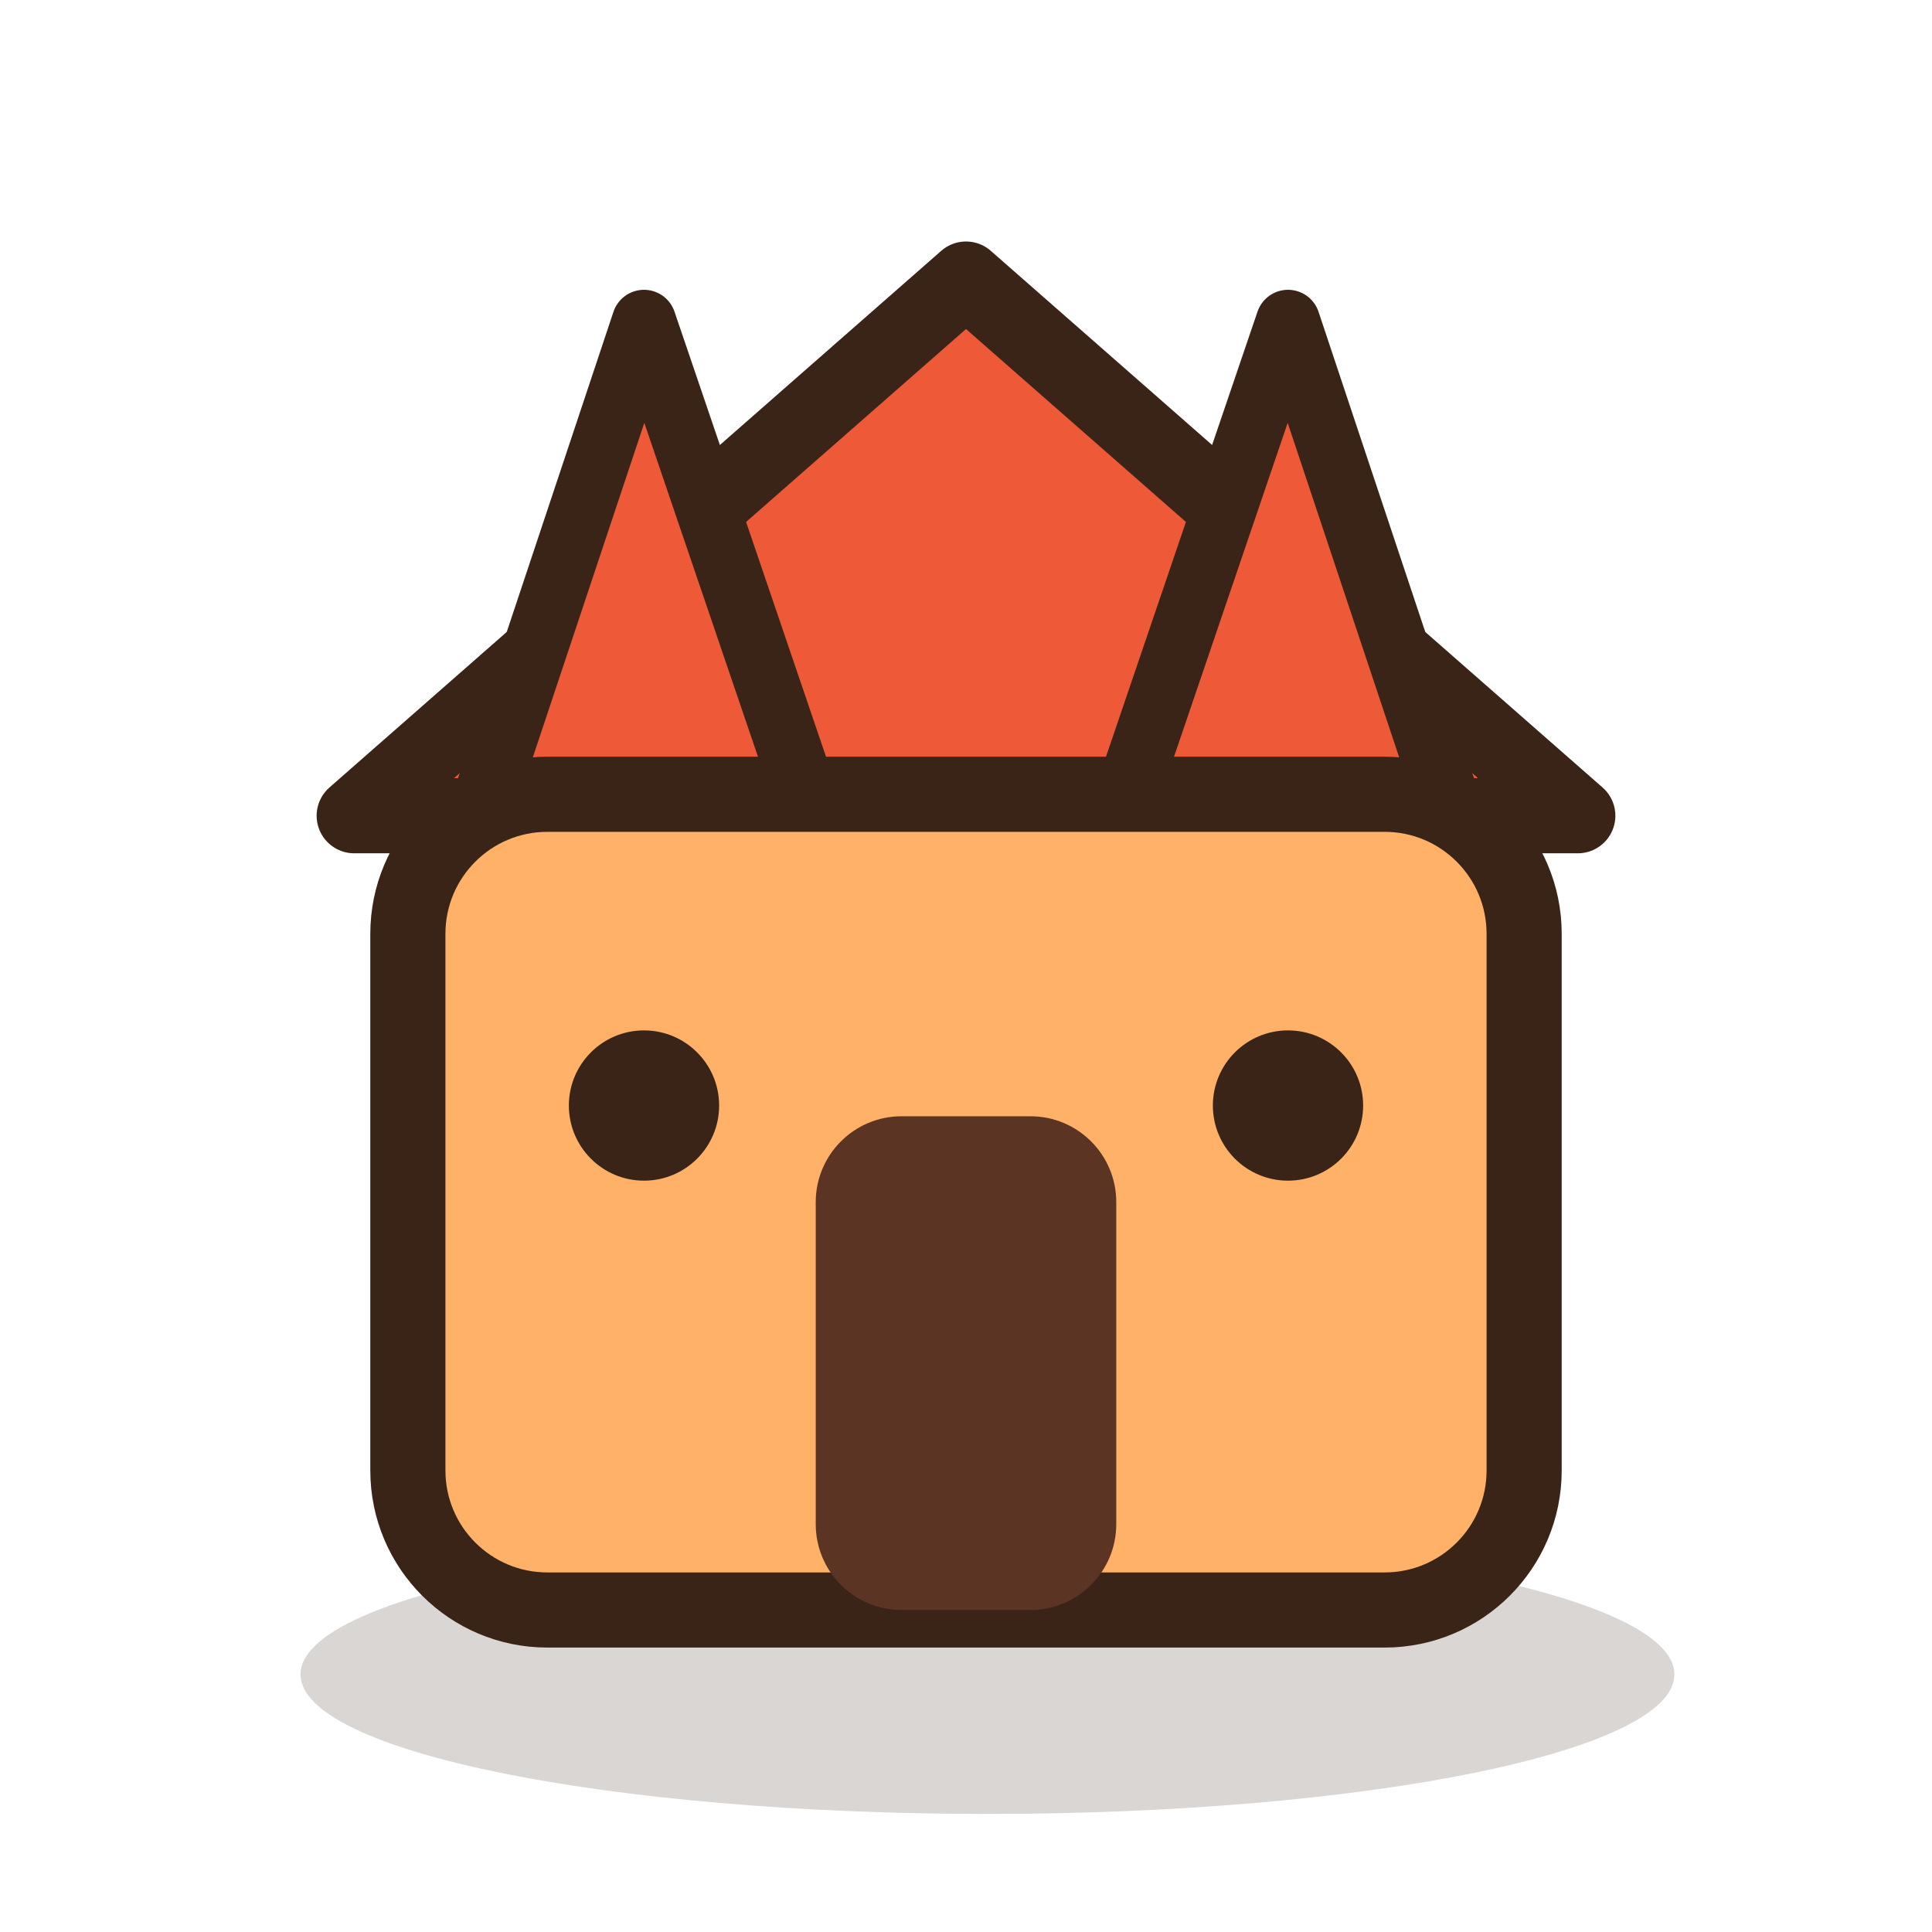
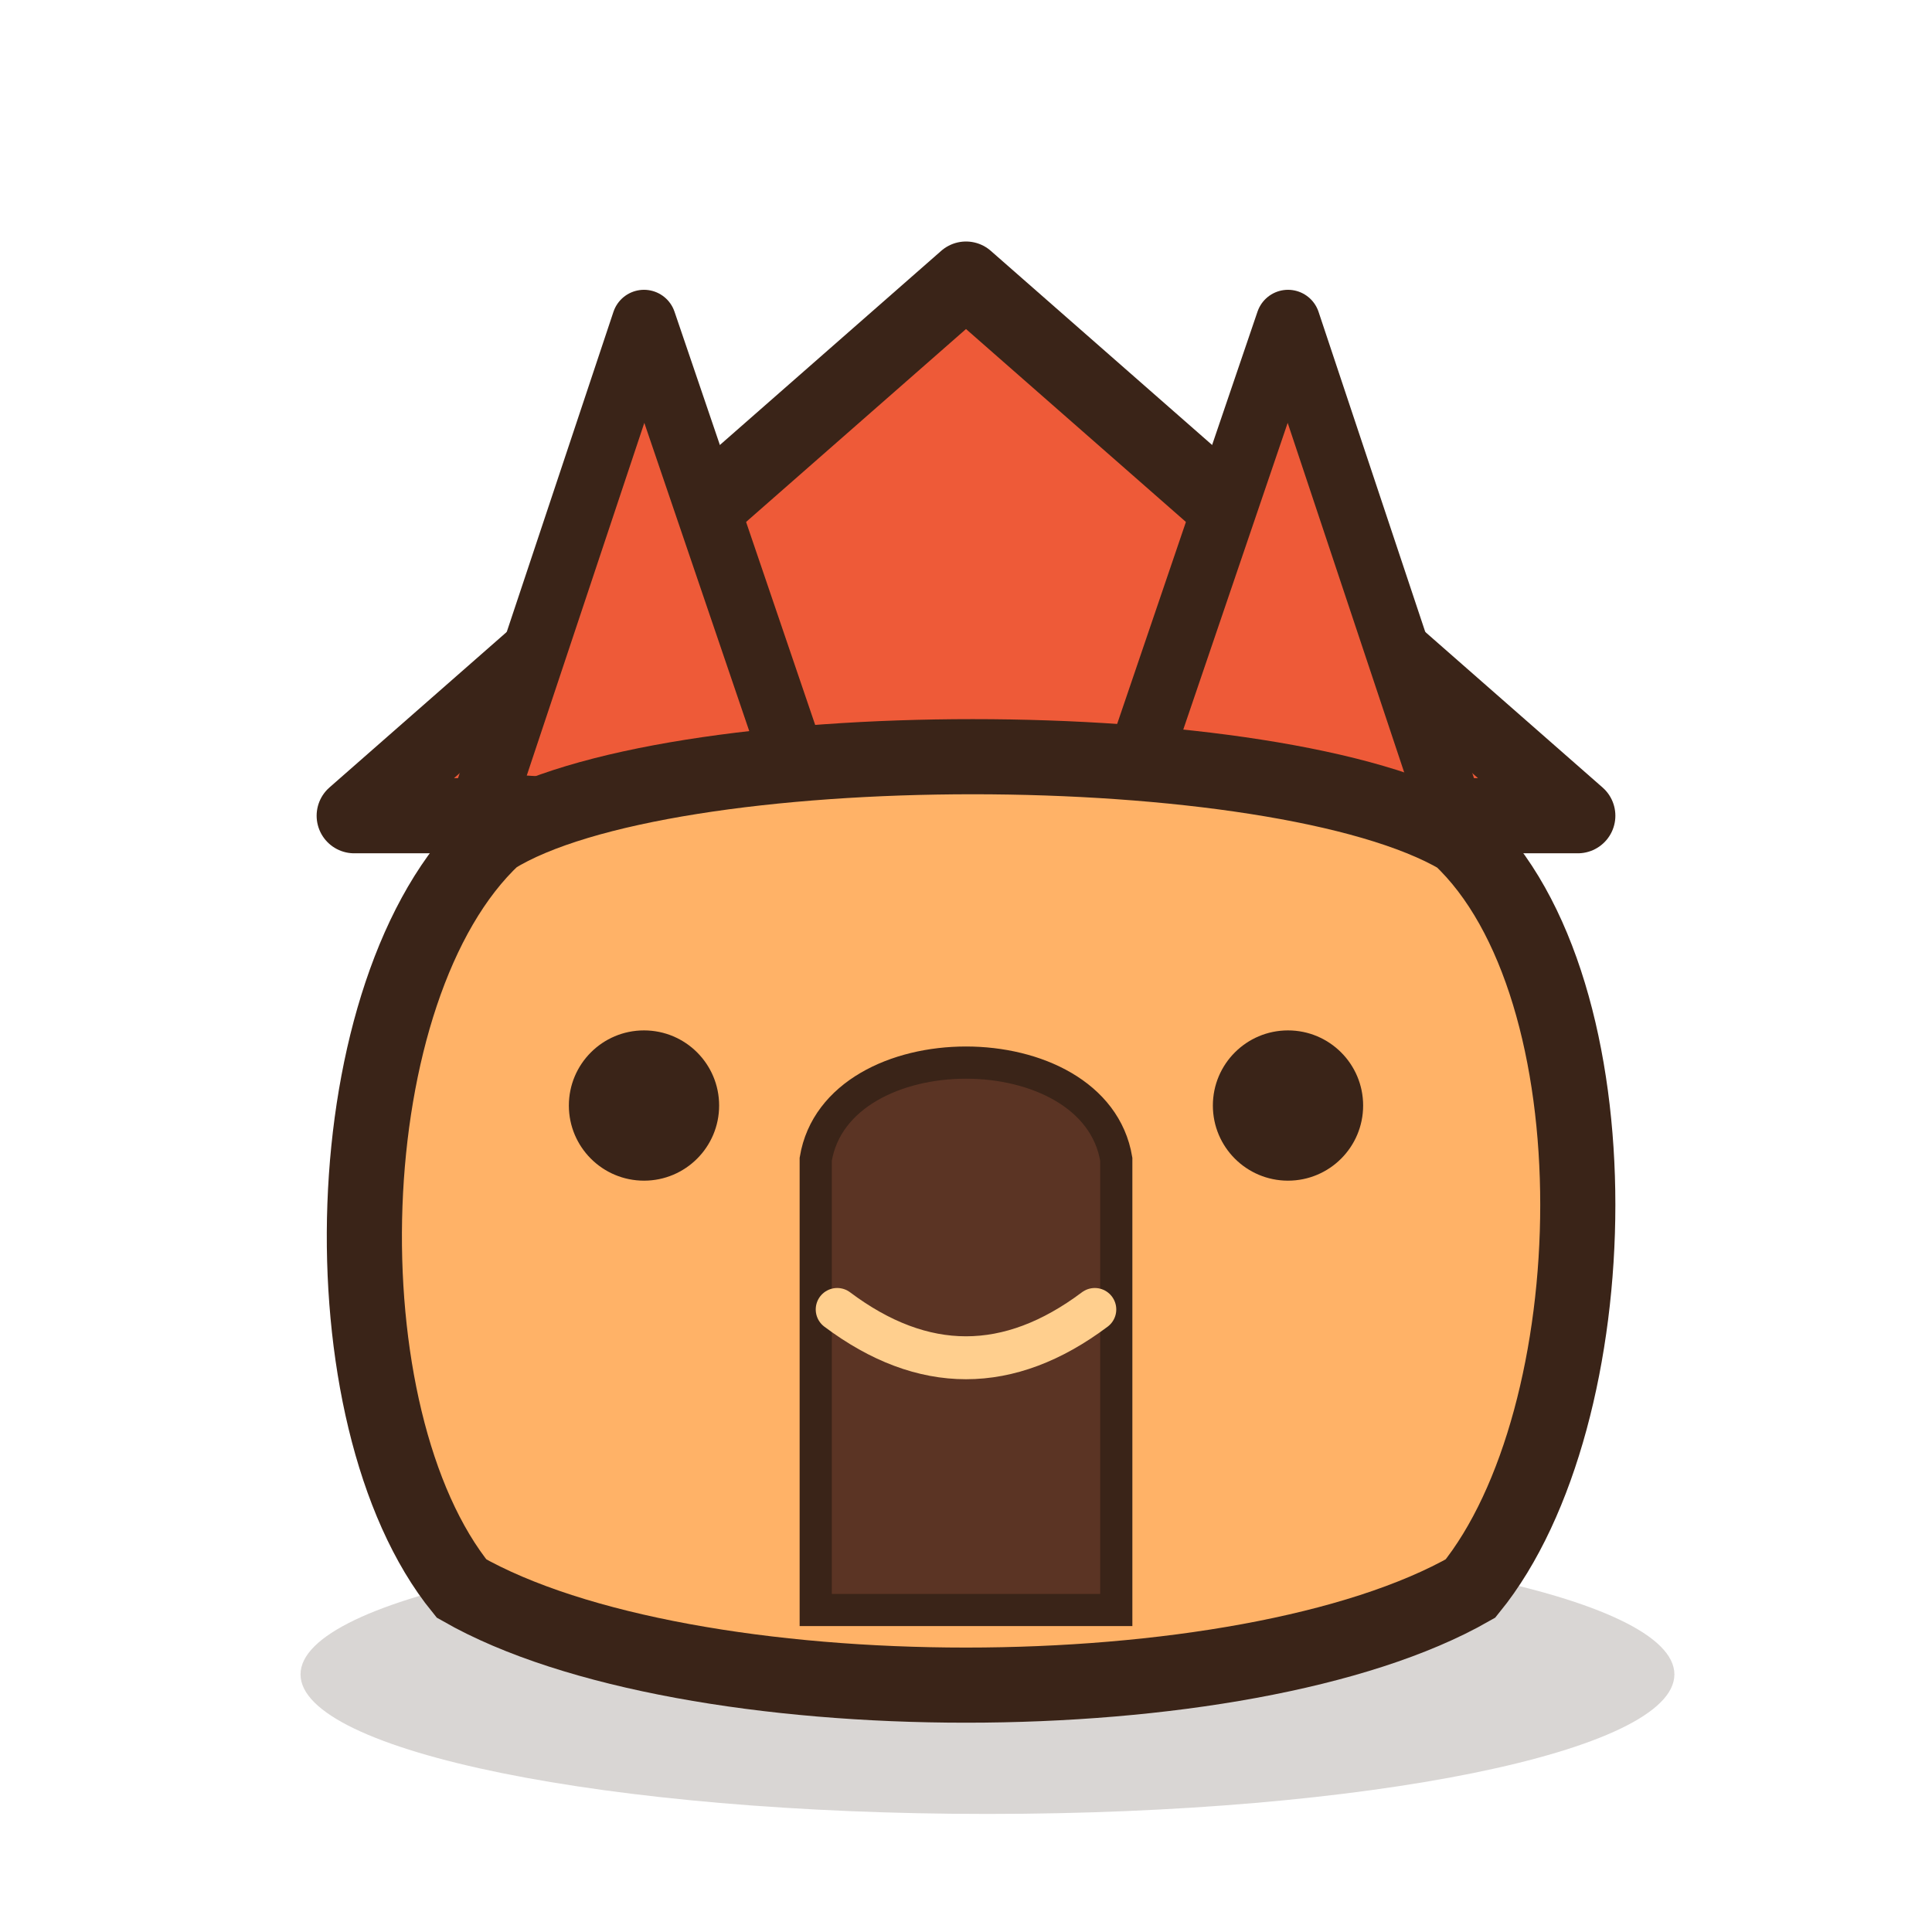
<svg xmlns="http://www.w3.org/2000/svg" width="180" height="180" viewBox="0 0 180 180">
  <ellipse cx="92" cy="156" rx="64" ry="13" fill="#2b1b12" opacity=".18" />
  <path d="M33 76 L90 26 L147 76Z" fill="#ee5a38" stroke="#3a2418" stroke-width="7" stroke-linejoin="round" />
  <path d="M45 75 L60 30 L76 77Z" fill="#ee5a38" stroke="#3a2418" stroke-width="6" stroke-linejoin="round" />
  <path d="M135 75 L120 30 L104 77Z" fill="#ee5a38" stroke="#3a2418" stroke-width="6" stroke-linejoin="round" />
-   <rect x="38" y="74" width="104" height="76" rx="13" fill="#ffb267" stroke="#3a2418" stroke-width="7" />
-   <rect x="76" y="104" width="28" height="46" rx="8" fill="#5b3424" />
+   <path d="M46 78 C62 68 119 68 136 78 C151 92 150 132 137 148 C116 160 64 160 43 148 C30 132 31 92 46 78Z" fill="#ffb267" stroke="#3a2418" stroke-width="7" />
+   <path d="M76 108 C78 96 102 96 104 108 V150 H76Z" fill="#5b3424" stroke="#3a2418" stroke-width="3" />
  <circle cx="60" cy="103" r="7" fill="#3a2418" />
  <circle cx="120" cy="103" r="7" fill="#3a2418" />
+   <path d="M78 122 C86 128 94 128 102 122" fill="none" stroke="#ffcf8e" stroke-width="4" stroke-linecap="round" />
</svg>
